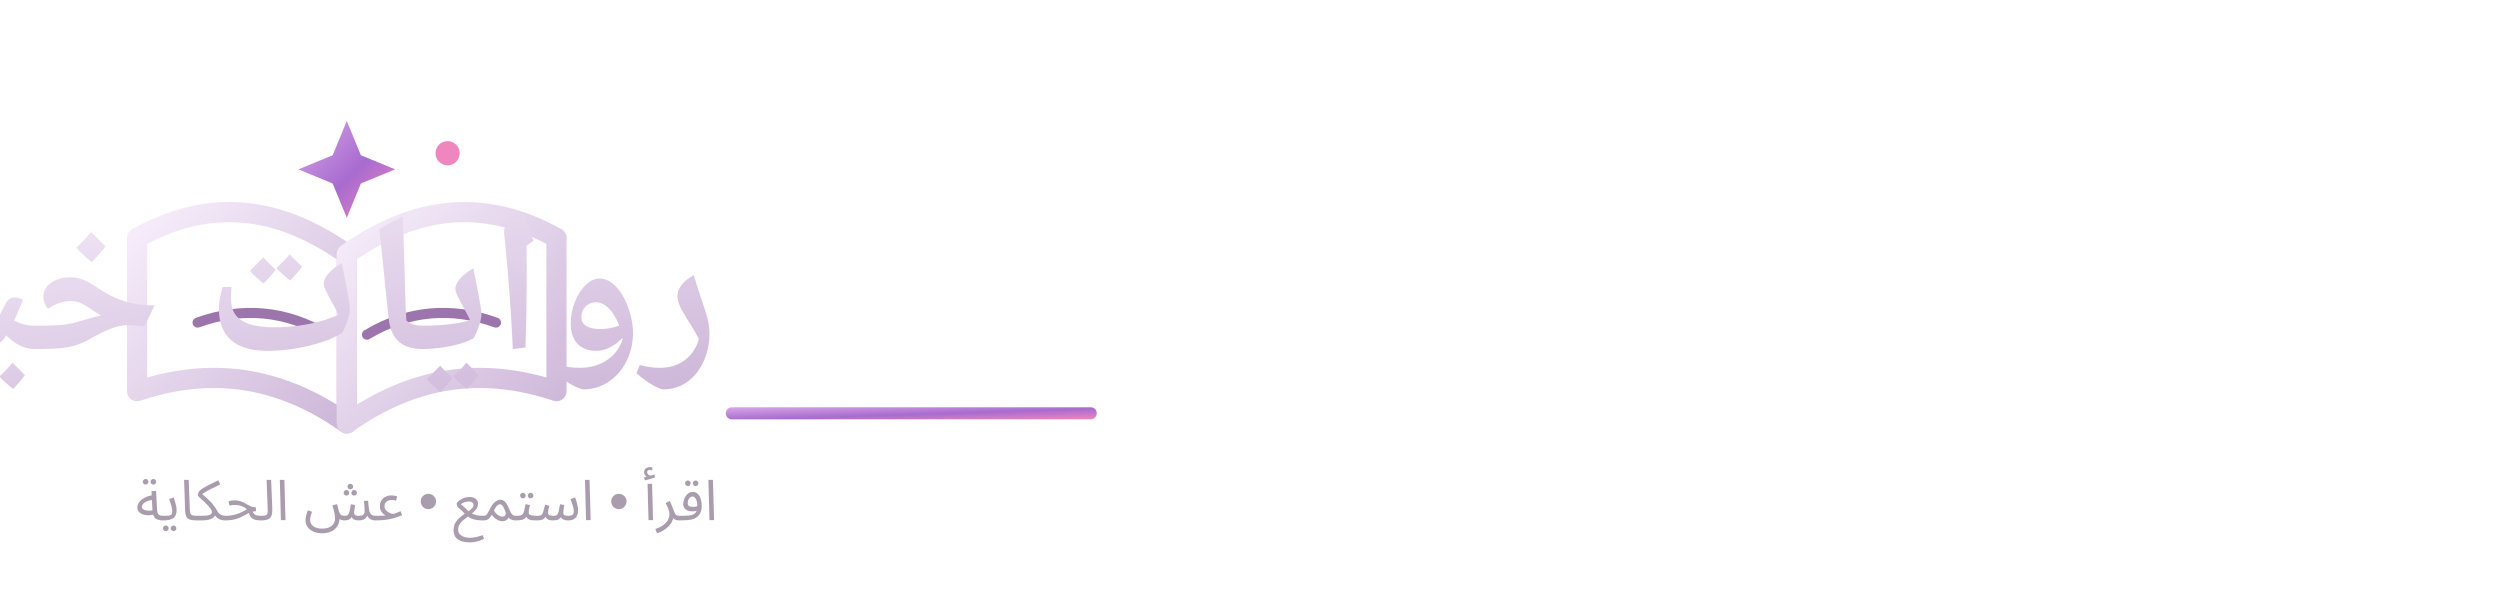
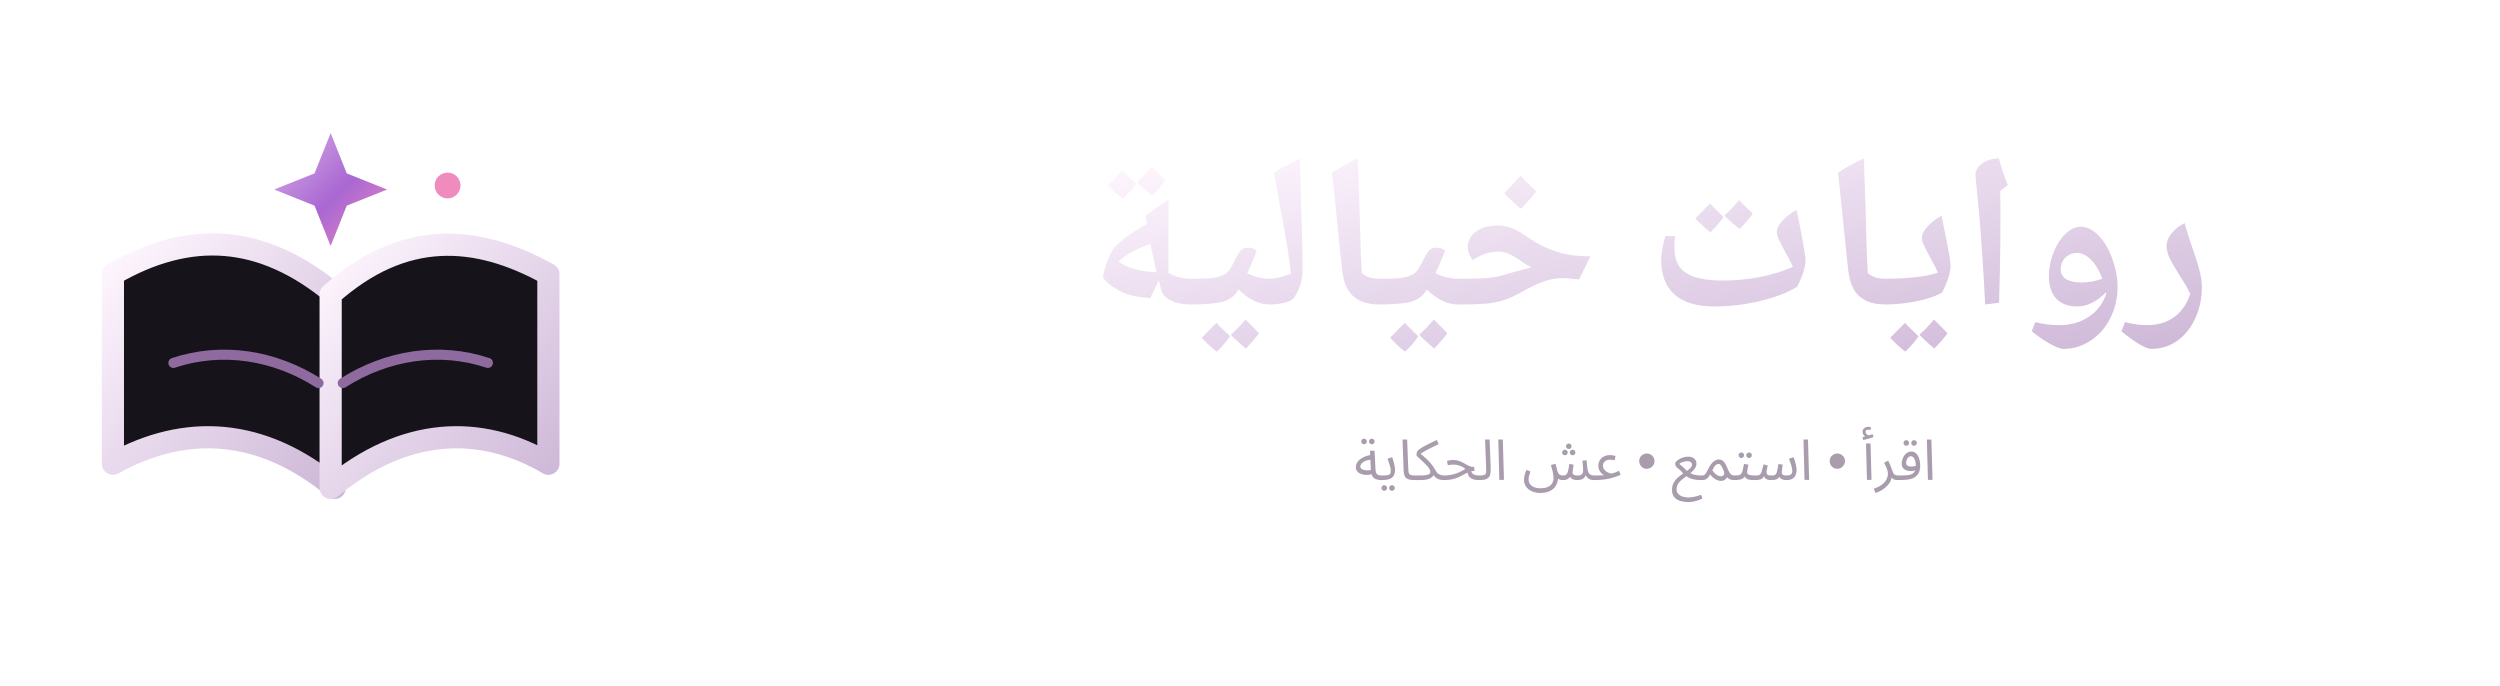
- <svg xmlns="http://www.w3.org/2000/svg" viewBox="0 0 620 150" role="img" aria-labelledby="title desc">
+ <svg xmlns="http://www.w3.org/2000/svg" viewBox="0 0 620 170" role="img" aria-labelledby="title desc">
  <defs>
    <linearGradient id="accent" x1="0" y1="0" x2="1" y2="1">
-       <stop offset="0" stop-color="#d7a7e6" />
-       <stop offset=".55" stop-color="#a86bd0" />
-       <stop offset="1" stop-color="#ef86bd" />
+       <stop stop-color="#d9b2e8" />
+       <stop offset=".55" stop-color="#a967d2" />
+       <stop offset="1" stop-color="#ef8bbd" />
    </linearGradient>
-     <linearGradient id="ink" x1="0" y1="0" x2="1" y2="1">
-       <stop offset="0" stop-color="#f7eefb" />
-       <stop offset="1" stop-color="#cdb6d8" />
+     <linearGradient id="paper" x1="0" y1="0" x2="1" y2="1">
+       <stop stop-color="#fff7ff" />
+       <stop offset="1" stop-color="#cdb7d7" />
    </linearGradient>
  </defs>
-   <g transform="translate(22 25)">
-     <path d="M12 72V34c18-10 35-8 52 4v42C47 68 30 66 12 72Z" fill="none" stroke="url(#ink)" stroke-width="5" stroke-linejoin="round" />
-     <path d="M116 72V34C98 24 81 26 64 38v42c17-12 34-14 52-8Z" fill="none" stroke="url(#ink)" stroke-width="5" stroke-linejoin="round" />
-     <path d="M64 39v41" stroke="url(#accent)" stroke-width="4" stroke-linecap="round" />
-     <path d="M27 55c11-4 22-3 32 3M101 55c-11-4-22-3-32 3" fill="none" stroke="#9d75ad" stroke-width="2.5" stroke-linecap="round" />
-     <path d="M64 5l3.5 8.5L76 17l-8.5 3.5L64 29l-3.5-8.5L52 17l8.5-3.5Z" fill="url(#accent)" />
-     <circle cx="89" cy="13" r="3" fill="#ef86bd" />
+   <g transform="translate(18 29)">
+     <path d="M10 86V39c19-11 37-10 55 5v48C47 77 28 76 10 86Z" fill="#17131b" stroke="url(#paper)" stroke-width="5.5" stroke-linejoin="round" />
+     <path d="M118 86V39C100 29 82 28 64 44v48c18-15 37-16 54-6Z" fill="#17131b" stroke="url(#paper)" stroke-width="5.5" stroke-linejoin="round" />
+     <path d="M64 44v48" stroke="url(#accent)" stroke-width="4.5" stroke-linecap="round" />
+     <path d="M25 61c12-4 25-2 36 5M103 61c-12-4-25-2-36 5" fill="none" stroke="#8f6a9e" stroke-width="2.5" stroke-linecap="round" />
+     <path d="M64 4l4 10 10 4-10 4-4 10-4-10-10-4 10-4Z" fill="url(#accent)" />
+     <circle cx="93" cy="17" r="3.2" fill="#ef8bbd" />
  </g>
-   <g transform="translate(178 35)">
-     <text x="0" y="52" direction="rtl" unicode-bidi="normal" text-anchor="start" font-family="Noto Naskh Arabic, Amiri, Noto Sans Arabic, serif" font-size="49" font-weight="700" fill="url(#ink)">روايات خيالية</text>
-     <rect x="2" y="66" width="92" height="3" rx="1.5" fill="url(#accent)" />
-     <text x="0" y="94" direction="rtl" unicode-bidi="normal" text-anchor="start" font-family="Noto Sans Arabic, Arial, sans-serif" font-size="14" font-weight="500" fill="#a99cad">اقرأ • استمع • عش الحكاية</text>
+   <g>
+     <text x="408" y="76" direction="rtl" unicode-bidi="plaintext" text-anchor="middle" font-family="Noto Naskh Arabic, Amiri, Noto Sans Arabic, serif" font-size="54" font-weight="700" fill="url(#paper)">روايات خيالية</text>
+     <path d="M246 92H570" stroke="url(#accent)" stroke-width="3" stroke-linecap="round" />
+     <text x="408" y="119" direction="rtl" unicode-bidi="plaintext" text-anchor="middle" font-family="Noto Sans Arabic, Arial, sans-serif" font-size="14" font-weight="500" fill="#a99cad">اقرأ • استمع • عش الحكاية</text>
  </g>
</svg>
